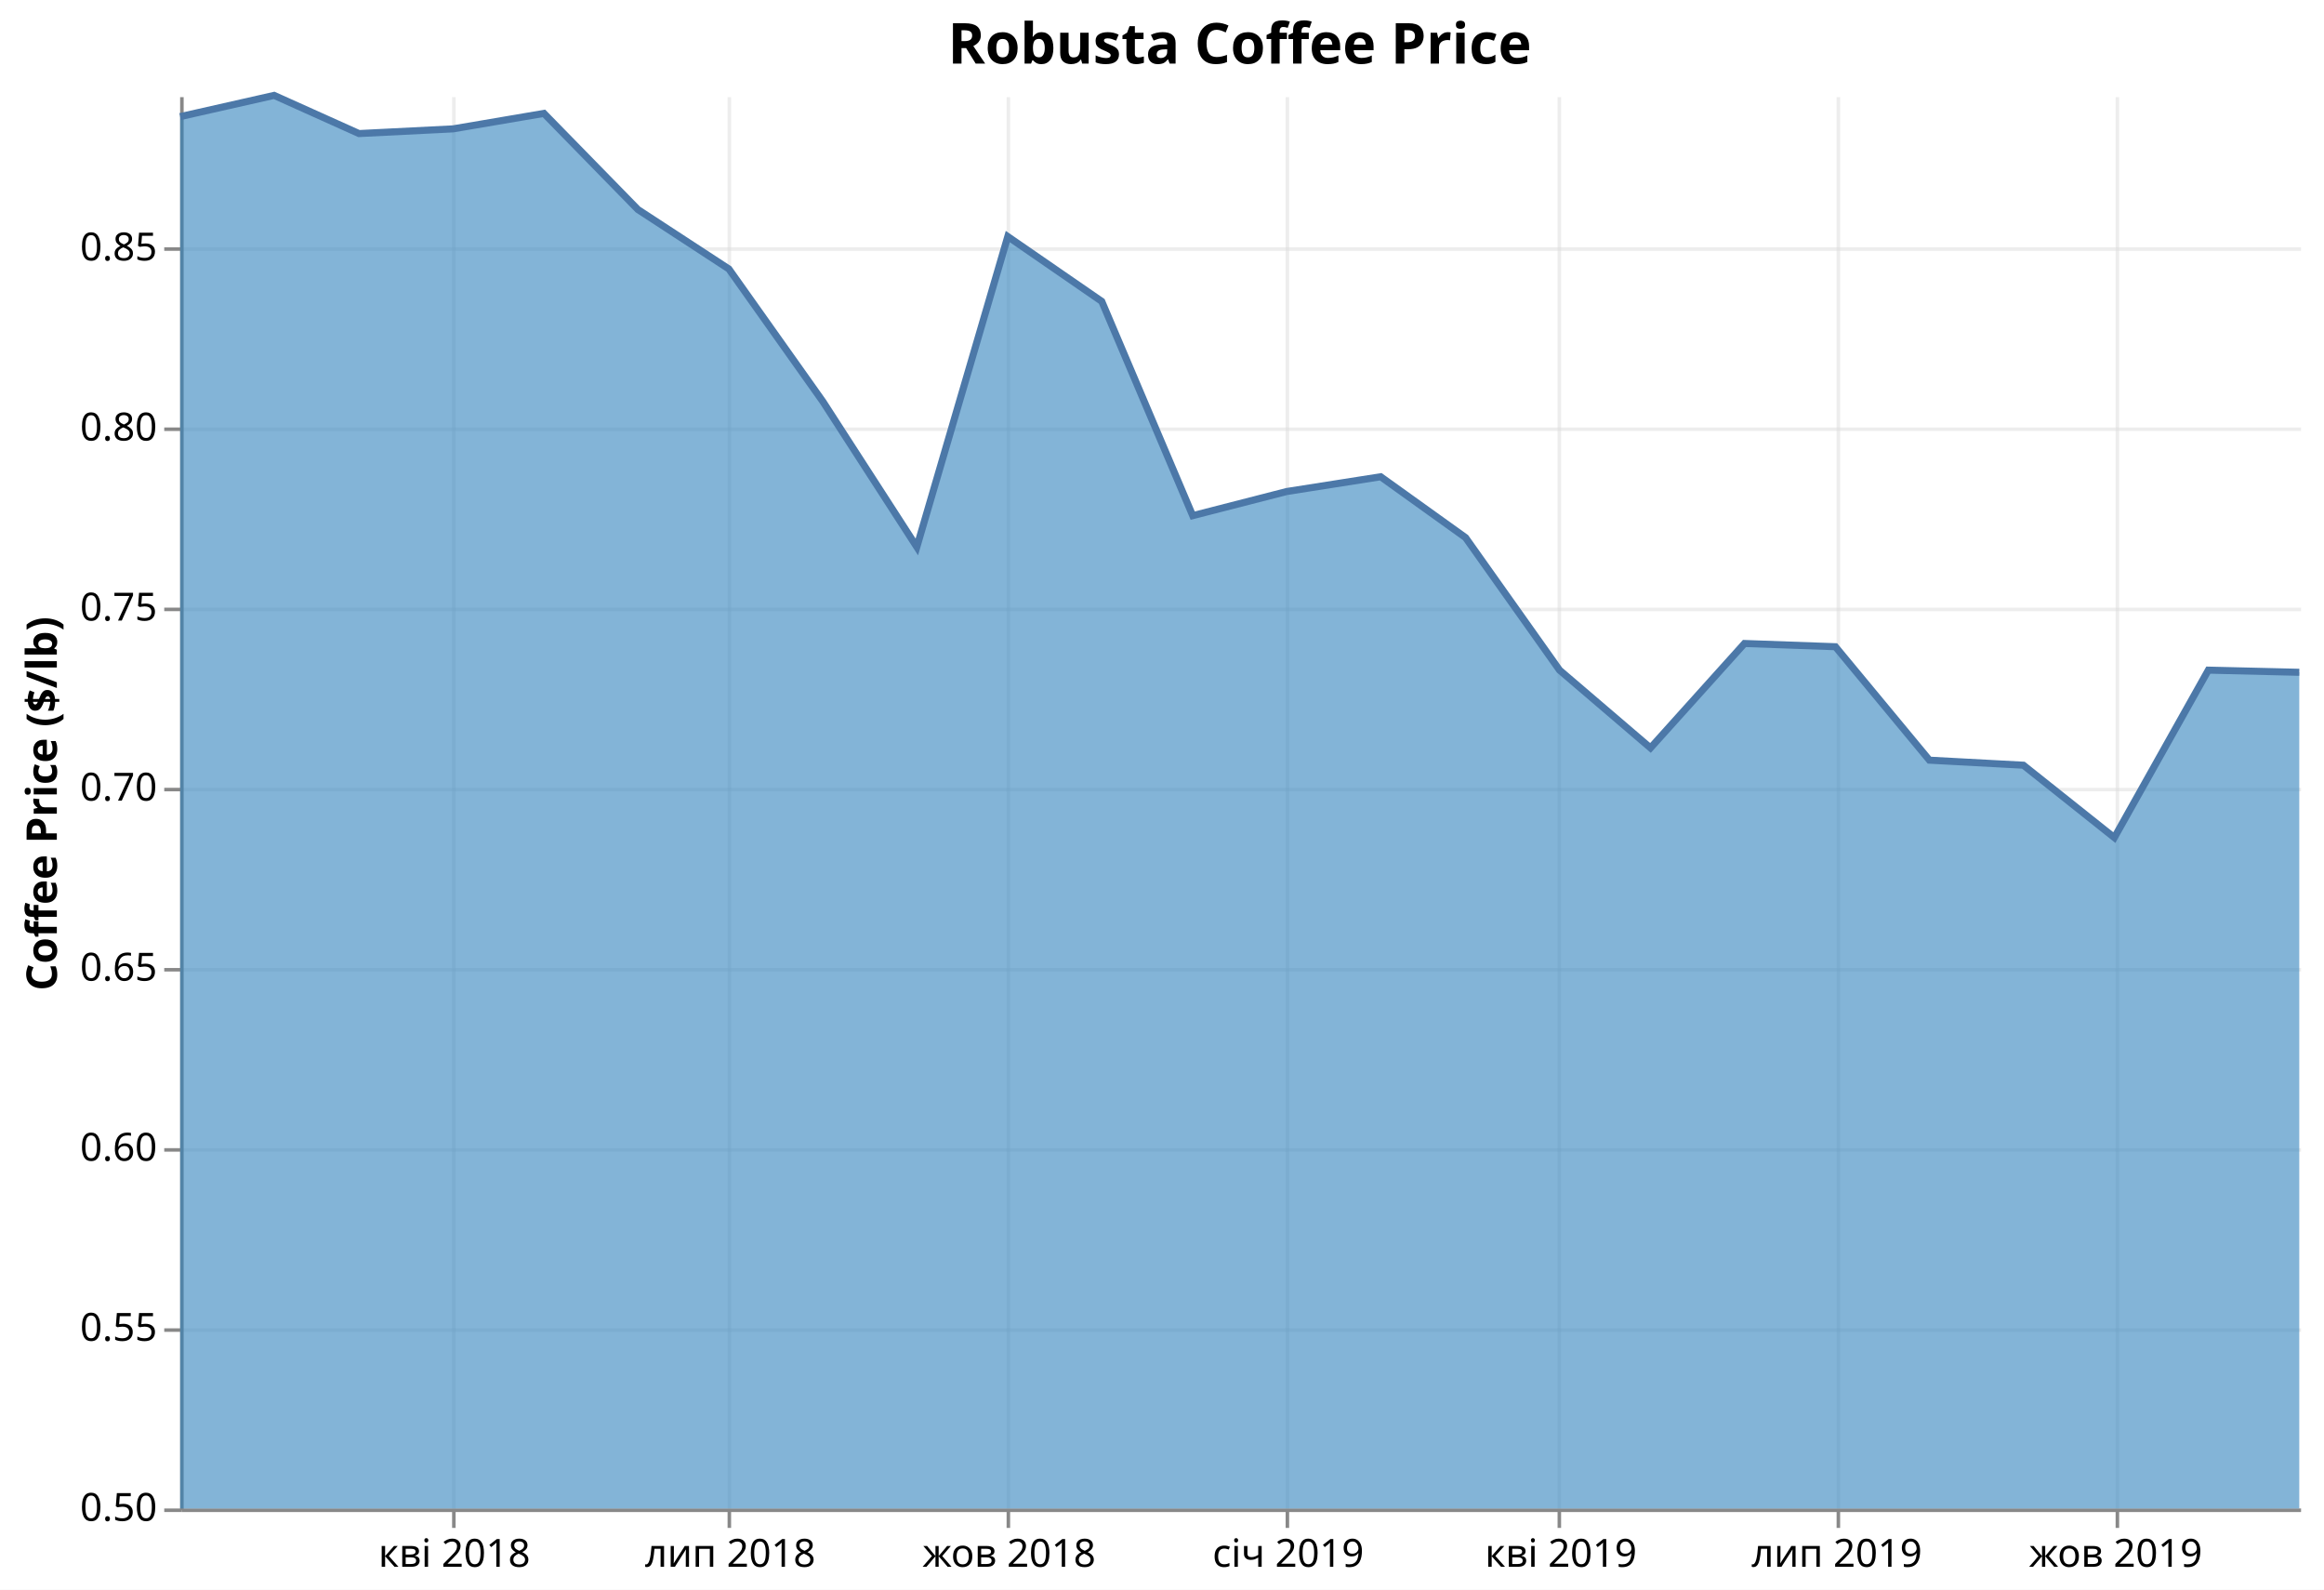
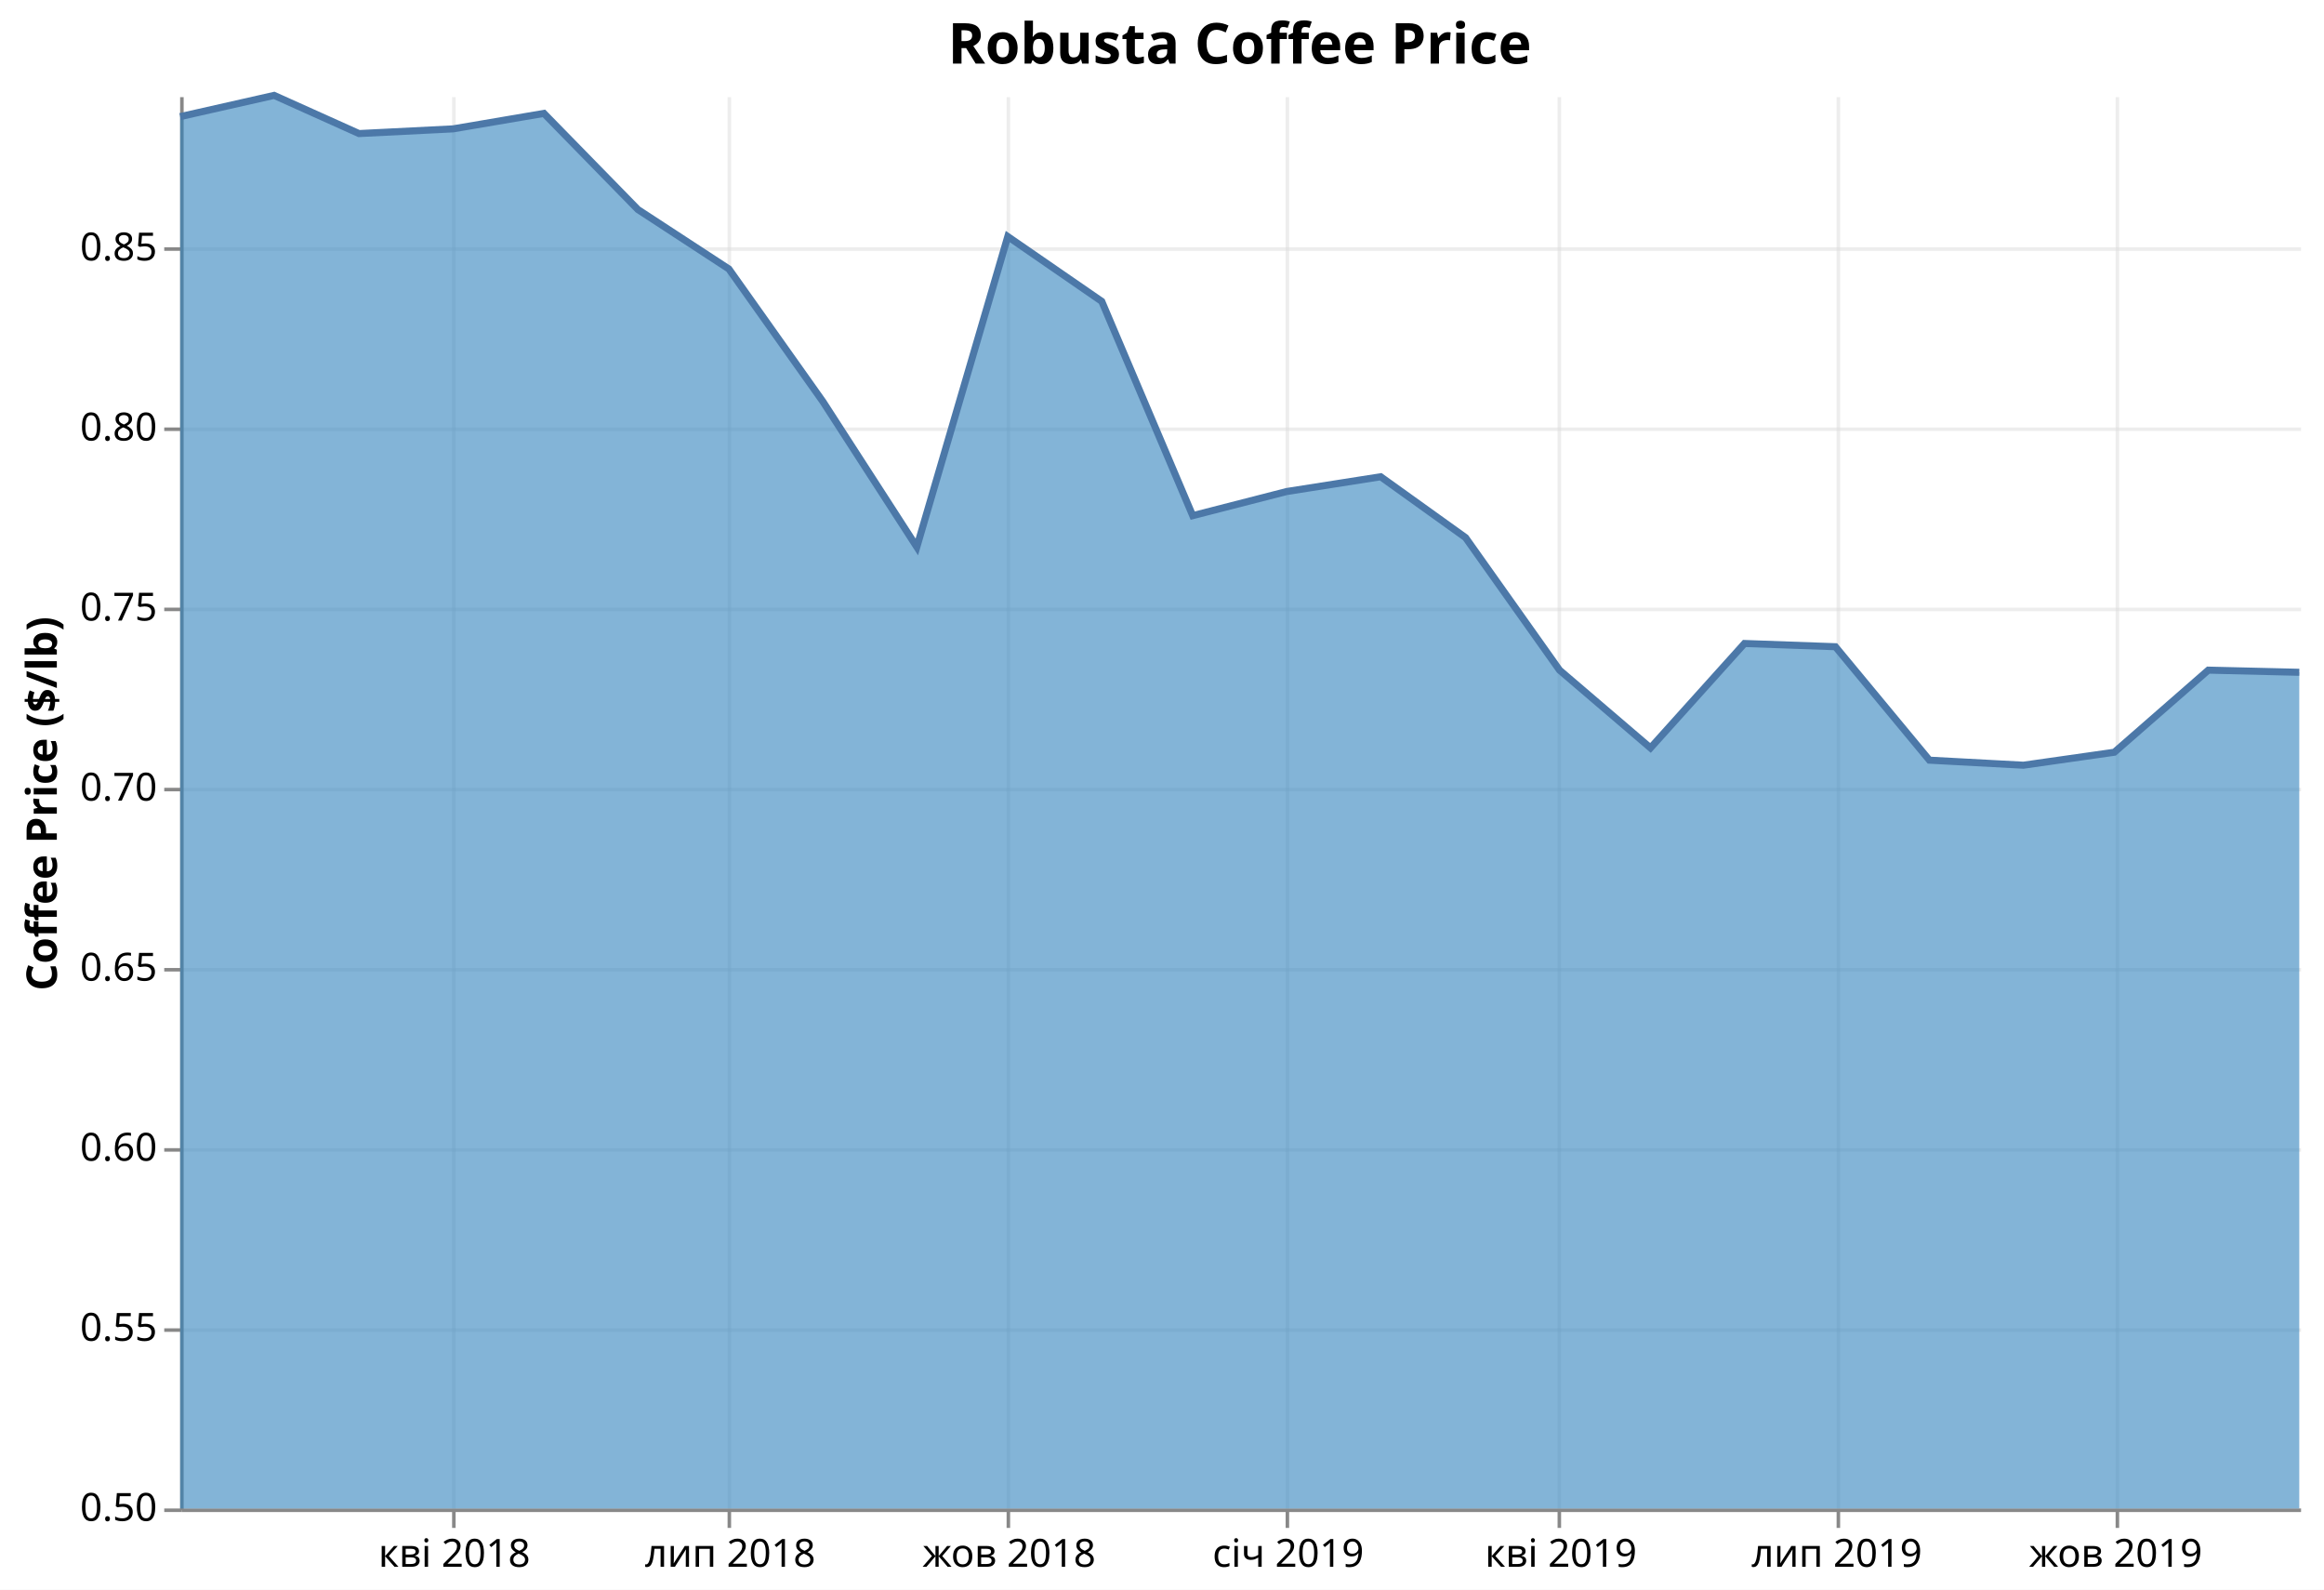
<svg xmlns="http://www.w3.org/2000/svg" version="1.1" class="marks" width="658" height="450" viewBox="0 0 658 450">
  <rect width="658" height="450" fill="white" />
  <g fill="none" stroke-miterlimit="10" transform="translate(51,27)">
    <g class="mark-group role-frame root" role="graphics-object" aria-roledescription="group mark container">
      <g transform="translate(0,0)">
        <path class="background" aria-hidden="true" d="M0,0h600v400h-600Z" />
        <g>
          <g class="mark-group role-axis" aria-hidden="true">
            <g transform="translate(0.5,400.5)">
              <path class="background" aria-hidden="true" d="M0,0h0v0h0Z" pointer-events="none" />
              <g>
                <g class="mark-rule role-axis-grid" pointer-events="none">
                  <line transform="translate(77,-400)" x2="0" y2="400" stroke="#ddd" stroke-opacity="0.5" stroke-width="1" opacity="1" />
                  <line transform="translate(155,-400)" x2="0" y2="400" stroke="#ddd" stroke-opacity="0.5" stroke-width="1" opacity="1" />
                  <line transform="translate(234,-400)" x2="0" y2="400" stroke="#ddd" stroke-opacity="0.5" stroke-width="1" opacity="1" />
                  <line transform="translate(313,-400)" x2="0" y2="400" stroke="#ddd" stroke-opacity="0.5" stroke-width="1" opacity="1" />
                  <line transform="translate(390,-400)" x2="0" y2="400" stroke="#ddd" stroke-opacity="0.5" stroke-width="1" opacity="1" />
                  <line transform="translate(469,-400)" x2="0" y2="400" stroke="#ddd" stroke-opacity="0.5" stroke-width="1" opacity="1" />
                  <line transform="translate(548,-400)" x2="0" y2="400" stroke="#ddd" stroke-opacity="0.5" stroke-width="1" opacity="1" />
                </g>
              </g>
              <path class="foreground" aria-hidden="true" d="" pointer-events="none" display="none" />
            </g>
          </g>
          <g class="mark-group role-axis" aria-hidden="true">
            <g transform="translate(0.5,0.5)">
              <path class="background" aria-hidden="true" d="M0,0h0v0h0Z" pointer-events="none" />
              <g>
                <g class="mark-rule role-axis-grid" pointer-events="none">
                  <line transform="translate(0,400)" x2="600" y2="0" stroke="#ddd" stroke-opacity="0.5" stroke-width="1" opacity="1" />
                  <line transform="translate(0,349)" x2="600" y2="0" stroke="#ddd" stroke-opacity="0.5" stroke-width="1" opacity="1" />
                  <line transform="translate(0,298)" x2="600" y2="0" stroke="#ddd" stroke-opacity="0.5" stroke-width="1" opacity="1" />
                  <line transform="translate(0,247)" x2="600" y2="0" stroke="#ddd" stroke-opacity="0.5" stroke-width="1" opacity="1" />
                  <line transform="translate(0,196)" x2="600" y2="0" stroke="#ddd" stroke-opacity="0.5" stroke-width="1" opacity="1" />
                  <line transform="translate(0,145)" x2="600" y2="0" stroke="#ddd" stroke-opacity="0.5" stroke-width="1" opacity="1" />
                  <line transform="translate(0,94)" x2="600" y2="0" stroke="#ddd" stroke-opacity="0.5" stroke-width="1" opacity="1" />
                  <line transform="translate(0,43)" x2="600" y2="0" stroke="#ddd" stroke-opacity="0.5" stroke-width="1" opacity="1" />
                </g>
              </g>
              <path class="foreground" aria-hidden="true" d="" pointer-events="none" display="none" />
            </g>
          </g>
          <g class="mark-group role-axis" role="graphics-symbol" aria-roledescription="axis" aria-label="X-axis for a time scale with values from понеділок, 01 січень 2018, 02:00:00 to неділя, 01 грудень 2019, 02:00:00">
            <g transform="translate(0.5,400.5)">
              <path class="background" aria-hidden="true" d="M0,0h0v0h0Z" pointer-events="none" />
              <g>
                <g class="mark-rule role-axis-tick" pointer-events="none">
                  <line transform="translate(77,0)" x2="0" y2="5" stroke="#888" stroke-width="1" opacity="1" />
                  <line transform="translate(155,0)" x2="0" y2="5" stroke="#888" stroke-width="1" opacity="1" />
                  <line transform="translate(234,0)" x2="0" y2="5" stroke="#888" stroke-width="1" opacity="1" />
                  <line transform="translate(313,0)" x2="0" y2="5" stroke="#888" stroke-width="1" opacity="1" />
                  <line transform="translate(390,0)" x2="0" y2="5" stroke="#888" stroke-width="1" opacity="1" />
                  <line transform="translate(469,0)" x2="0" y2="5" stroke="#888" stroke-width="1" opacity="1" />
                  <line transform="translate(548,0)" x2="0" y2="5" stroke="#888" stroke-width="1" opacity="1" />
                </g>
                <g class="mark-text role-axis-label" pointer-events="none">
                  <text text-anchor="middle" transform="translate(77.14592,16)" font-family="sans-serif" font-size="11px" fill="#000" opacity="1">кві 2018</text>
                  <text text-anchor="middle" transform="translate(155.2575,16)" font-family="sans-serif" font-size="11px" fill="#000" opacity="1">лип 2018</text>
                  <text text-anchor="middle" transform="translate(234.2275,16)" font-family="sans-serif" font-size="11px" fill="#000" opacity="1">жов 2018</text>
                  <text text-anchor="middle" transform="translate(313.2332,16)" font-family="sans-serif" font-size="11px" fill="#000" opacity="1">січ 2019</text>
                  <text text-anchor="middle" transform="translate(390.4506,16)" font-family="sans-serif" font-size="11px" fill="#000" opacity="1">кві 2019</text>
                  <text text-anchor="middle" transform="translate(468.5622,16)" font-family="sans-serif" font-size="11px" fill="#000" opacity="1">лип 2019</text>
                  <text text-anchor="middle" transform="translate(547.5322,16)" font-family="sans-serif" font-size="11px" fill="#000" opacity="1">жов 2019</text>
                </g>
                <g class="mark-rule role-axis-domain" pointer-events="none">
                  <line transform="translate(0,0)" x2="600" y2="0" stroke="#888" stroke-width="1" opacity="1" />
                </g>
              </g>
              <path class="foreground" aria-hidden="true" d="" pointer-events="none" display="none" />
            </g>
          </g>
          <g class="mark-group role-axis" role="graphics-symbol" aria-roledescription="axis" aria-label="Y-axis titled 'Coffee Price ($/lb)' for a linear scale with values from 0.5 to 0.9">
            <g transform="translate(0.5,0.5)">
              <path class="background" aria-hidden="true" d="M0,0h0v0h0Z" pointer-events="none" />
              <g>
                <g class="mark-rule role-axis-tick" pointer-events="none">
                  <line transform="translate(0,400)" x2="-5" y2="0" stroke="#888" stroke-width="1" opacity="1" />
                  <line transform="translate(0,349)" x2="-5" y2="0" stroke="#888" stroke-width="1" opacity="1" />
                  <line transform="translate(0,298)" x2="-5" y2="0" stroke="#888" stroke-width="1" opacity="1" />
                  <line transform="translate(0,247)" x2="-5" y2="0" stroke="#888" stroke-width="1" opacity="1" />
                  <line transform="translate(0,196)" x2="-5" y2="0" stroke="#888" stroke-width="1" opacity="1" />
                  <line transform="translate(0,145)" x2="-5" y2="0" stroke="#888" stroke-width="1" opacity="1" />
                  <line transform="translate(0,94)" x2="-5" y2="0" stroke="#888" stroke-width="1" opacity="1" />
                  <line transform="translate(0,43)" x2="-5" y2="0" stroke="#888" stroke-width="1" opacity="1" />
                </g>
                <g class="mark-text role-axis-label" pointer-events="none">
                  <text text-anchor="end" transform="translate(-7,403)" font-family="sans-serif" font-size="11px" fill="#000" opacity="1">0.50</text>
                  <text text-anchor="end" transform="translate(-7,352.0316)" font-family="sans-serif" font-size="11px" fill="#000" opacity="1">0.55</text>
                  <text text-anchor="end" transform="translate(-7,301.0632)" font-family="sans-serif" font-size="11px" fill="#000" opacity="1">0.60</text>
                  <text text-anchor="end" transform="translate(-7,250.0948)" font-family="sans-serif" font-size="11px" fill="#000" opacity="1">0.65</text>
                  <text text-anchor="end" transform="translate(-7,199.1264)" font-family="sans-serif" font-size="11px" fill="#000" opacity="1">0.70</text>
                  <text text-anchor="end" transform="translate(-7,148.158)" font-family="sans-serif" font-size="11px" fill="#000" opacity="1">0.75</text>
                  <text text-anchor="end" transform="translate(-7,97.1896)" font-family="sans-serif" font-size="11px" fill="#000" opacity="1">0.80</text>
                  <text text-anchor="end" transform="translate(-7,46.2212)" font-family="sans-serif" font-size="11px" fill="#000" opacity="1">0.85</text>
                </g>
                <g class="mark-rule role-axis-domain" pointer-events="none">
                  <line transform="translate(0,400)" x2="0" y2="-400" stroke="#888" stroke-width="1" opacity="1" />
                </g>
                <g class="mark-text role-axis-title" pointer-events="none">
                  <text text-anchor="middle" transform="translate(-32.40918,200) rotate(-90) translate(0,-3)" font-family="sans-serif" font-size="12px" font-weight="bold" fill="#000" opacity="1">Coffee Price ($/lb)</text>
                </g>
              </g>
              <path class="foreground" aria-hidden="true" d="" pointer-events="none" display="none" />
            </g>
          </g>
          <g class="mark-area role-mark layer_0_marks" role="graphics-object" aria-roledescription="area mark container">
-             <path aria-label="month: січ 01, 2018; Coffee Price ($/lb): 0.8865; Month: січ 01, 2018; Price: $0.886" role="graphics-symbol" aria-roledescription="area mark" d="M0,6.014L26.609,0L50.644,10.805L77.253,9.48L103.004,5.097L129.614,32.314L155.365,49.134L181.974,86.646L208.584,127.829L234.335,39.959L260.944,58.308L286.695,118.96L313.305,112.13L339.914,107.951L363.948,125.178L390.558,162.691L416.309,184.709L442.918,155.148L468.67,156.065L495.279,188.175L521.888,189.602L547.639,210.092L574.249,162.691L600,163.303L600,400L574.249,400L547.639,400L521.888,400L495.279,400L468.67,400L442.918,400L416.309,400L390.558,400L363.948,400L339.914,400L313.305,400L286.695,400L260.944,400L234.335,400L208.584,400L181.974,400L155.365,400L129.614,400L103.004,400L77.253,400L50.644,400L26.609,400L0,400Z" fill="#3182bd" stroke-width="1.5" opacity="0.6" />
+             <path aria-label="month: січ 01, 2018; Coffee Price ($/lb): 0.8865; Month: січ 01, 2018; Price: $0.886" role="graphics-symbol" aria-roledescription="area mark" d="M0,6.014L26.609,0L50.644,10.805L77.253,9.48L103.004,5.097L129.614,32.314L155.365,49.134L181.974,86.646L208.584,127.829L234.335,39.959L260.944,58.308L286.695,118.96L313.305,112.13L339.914,107.951L363.948,125.178L390.558,162.691L416.309,184.709L442.918,155.148L468.67,156.065L495.279,188.175L521.888,189.602L547.639,185.933L574.249,162.691L600,163.303L600,400L574.249,400L547.639,400L521.888,400L495.279,400L468.67,400L442.918,400L416.309,400L390.558,400L363.948,400L339.914,400L313.305,400L286.695,400L260.944,400L234.335,400L208.584,400L181.974,400L155.365,400L129.614,400L103.004,400L77.253,400L50.644,400L26.609,400L0,400Z" fill="#3182bd" stroke-width="1.5" opacity="0.6" />
          </g>
          <g class="mark-line role-mark layer_1_marks" role="graphics-object" aria-roledescription="line mark container">
-             <path aria-label="month: січ 01, 2018; Coffee Price ($/lb): 0.8865; Month: січ 01, 2018; Price: $0.886" role="graphics-symbol" aria-roledescription="line mark" d="M0,6.014L26.609,0L50.644,10.805L77.253,9.48L103.004,5.097L129.614,32.314L155.365,49.134L181.974,86.646L208.584,127.829L234.335,39.959L260.944,58.308L286.695,118.96L313.305,112.13L339.914,107.951L363.948,125.178L390.558,162.691L416.309,184.709L442.918,155.148L468.67,156.065L495.279,188.175L521.888,189.602L547.639,210.092L574.249,162.691L600,163.303" stroke="#4c78a8" stroke-width="2" />
+             <path aria-label="month: січ 01, 2018; Coffee Price ($/lb): 0.8865; Month: січ 01, 2018; Price: $0.886" role="graphics-symbol" aria-roledescription="line mark" d="M0,6.014L26.609,0L50.644,10.805L77.253,9.48L103.004,5.097L129.614,32.314L155.365,49.134L181.974,86.646L208.584,127.829L234.335,39.959L260.944,58.308L286.695,118.96L313.305,112.13L339.914,107.951L363.948,125.178L390.558,162.691L416.309,184.709L442.918,155.148L468.67,156.065L495.279,188.175L521.888,189.602L547.639,185.933L574.249,162.691L600,163.303" stroke="#4c78a8" stroke-width="2" />
          </g>
          <g class="mark-group role-title">
            <g transform="translate(300,-22)">
              <path class="background" aria-hidden="true" d="M0,0h0v0h0Z" pointer-events="none" />
              <g>
                <g class="mark-text role-title-text" role="graphics-symbol" aria-roledescription="title" aria-label="Title text 'Robusta Coffee Price'" pointer-events="none">
                  <text text-anchor="middle" transform="translate(0,13)" font-family="sans-serif" font-size="16px" font-weight="bold" fill="#000" opacity="1">Robusta Coffee Price</text>
                </g>
              </g>
              <path class="foreground" aria-hidden="true" d="" pointer-events="none" display="none" />
            </g>
          </g>
        </g>
        <path class="foreground" aria-hidden="true" d="" display="none" />
      </g>
    </g>
  </g>
</svg>
